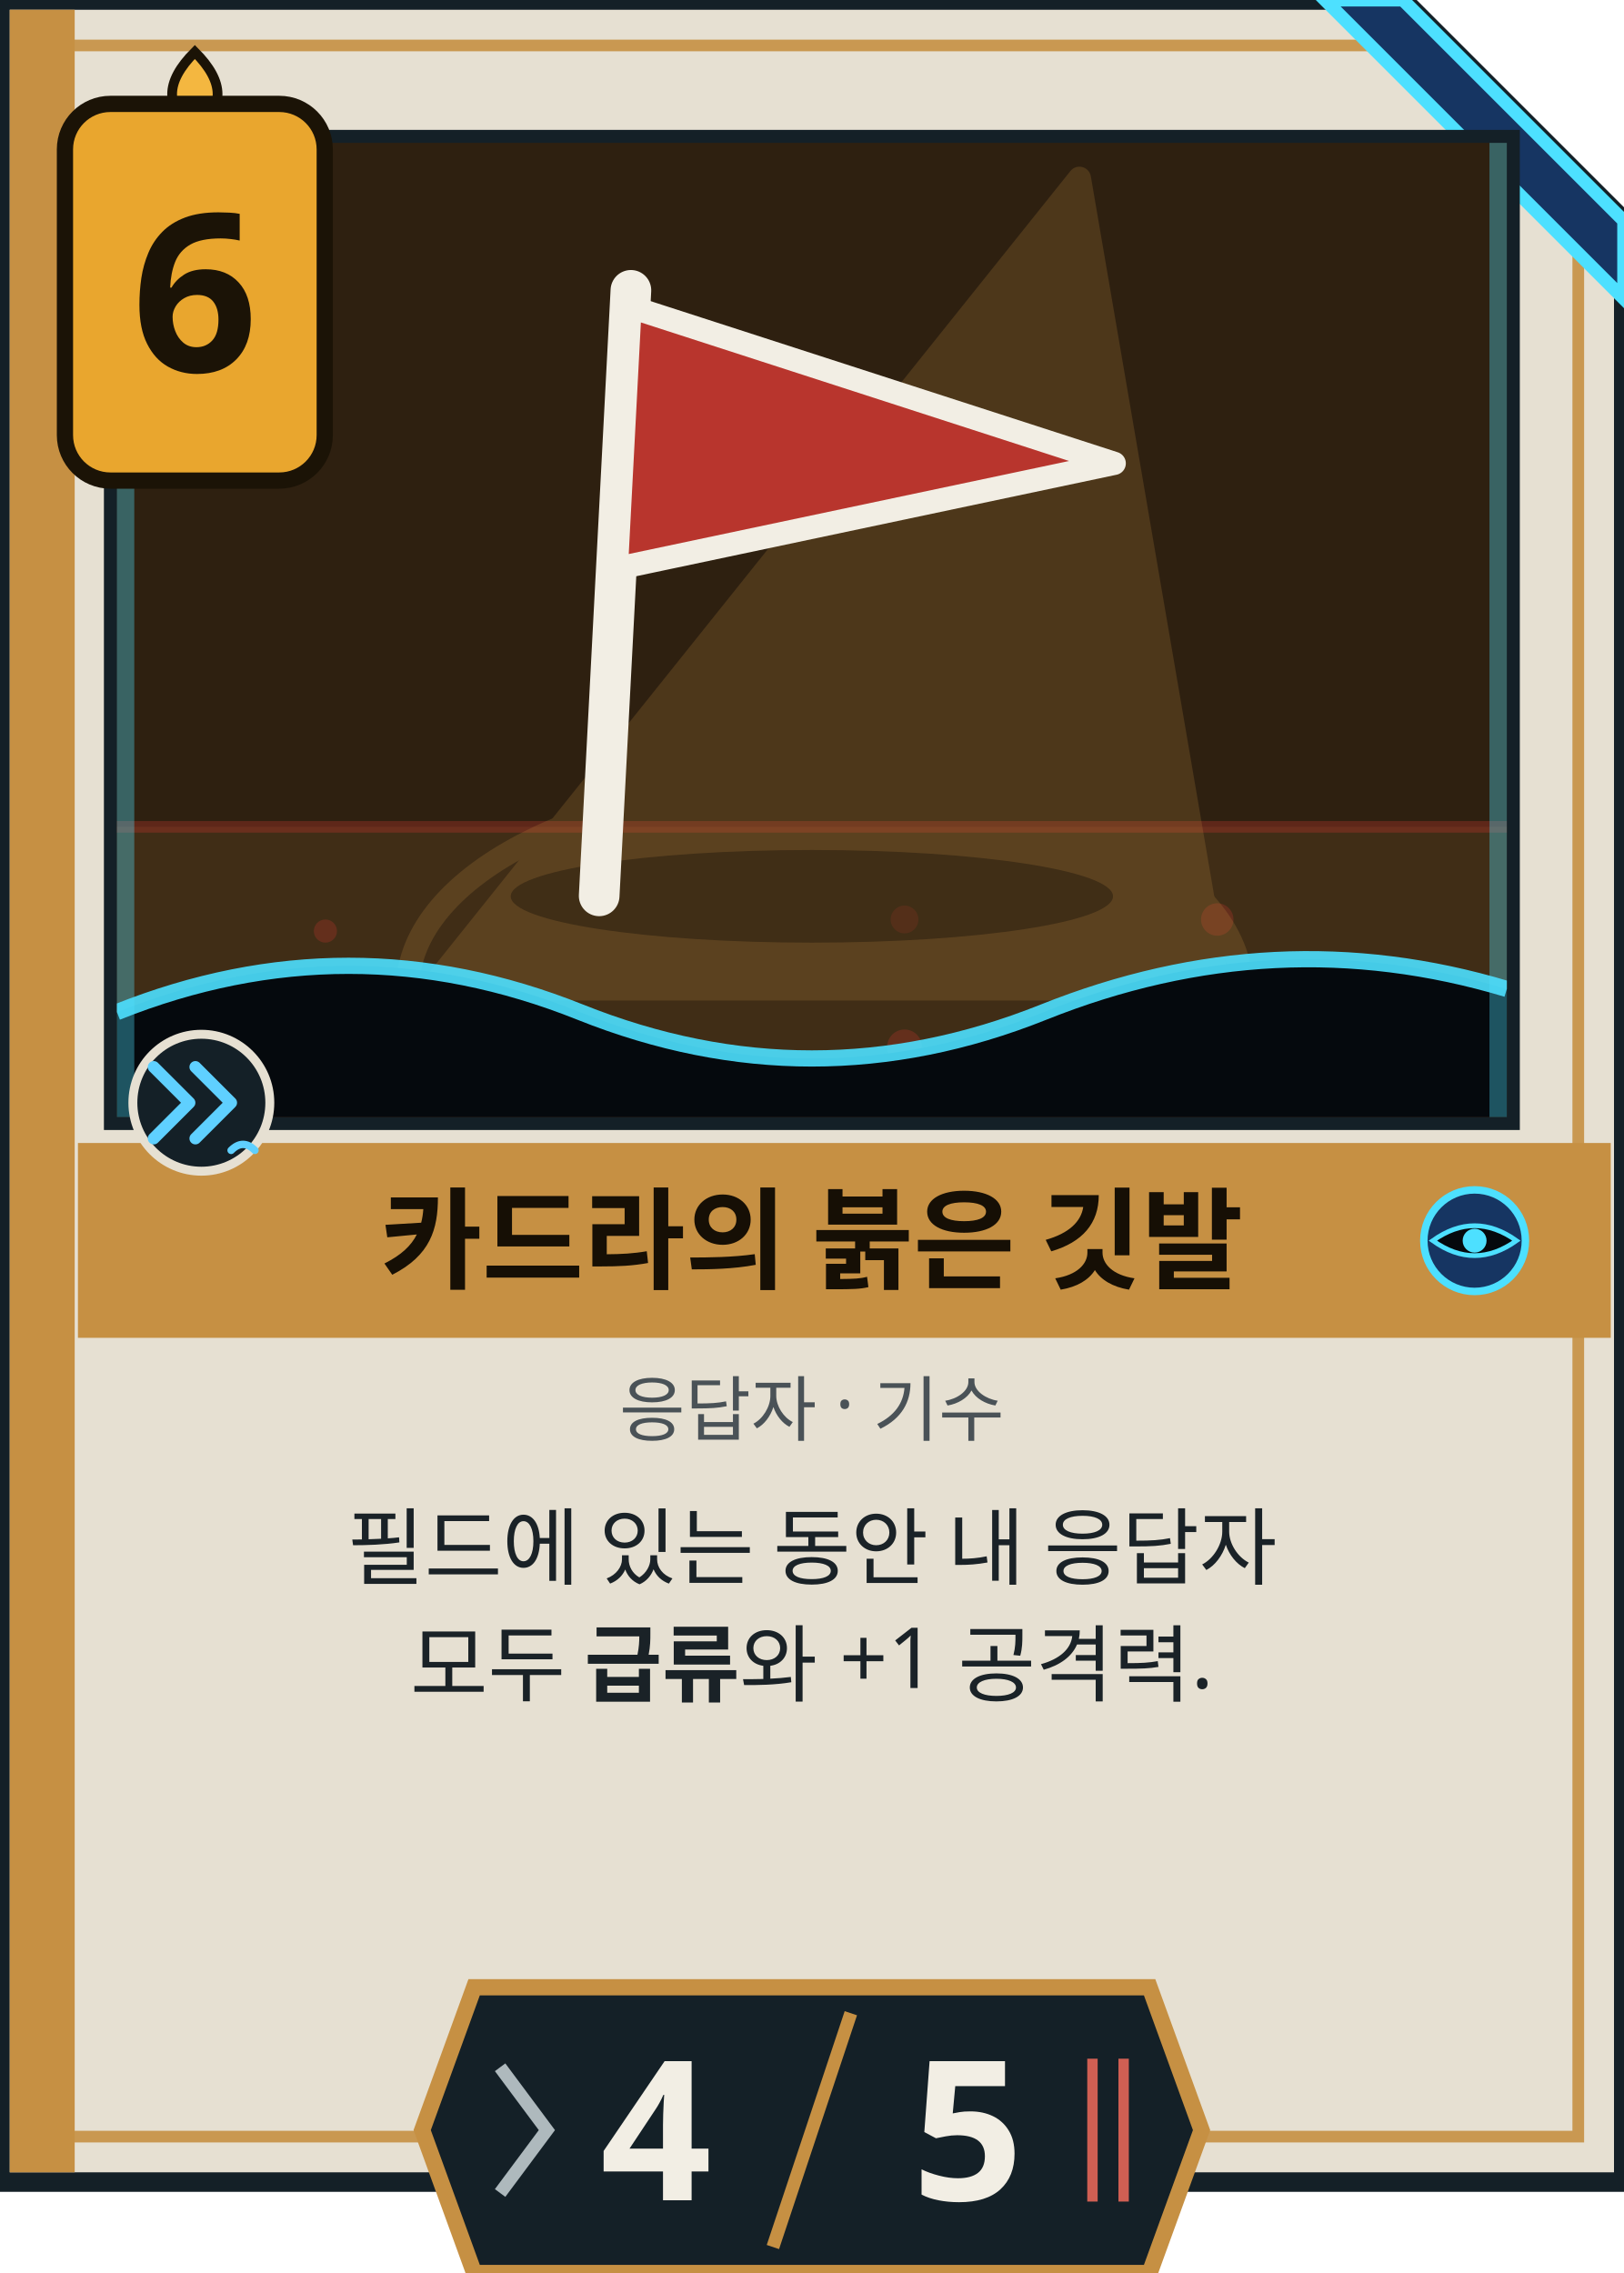
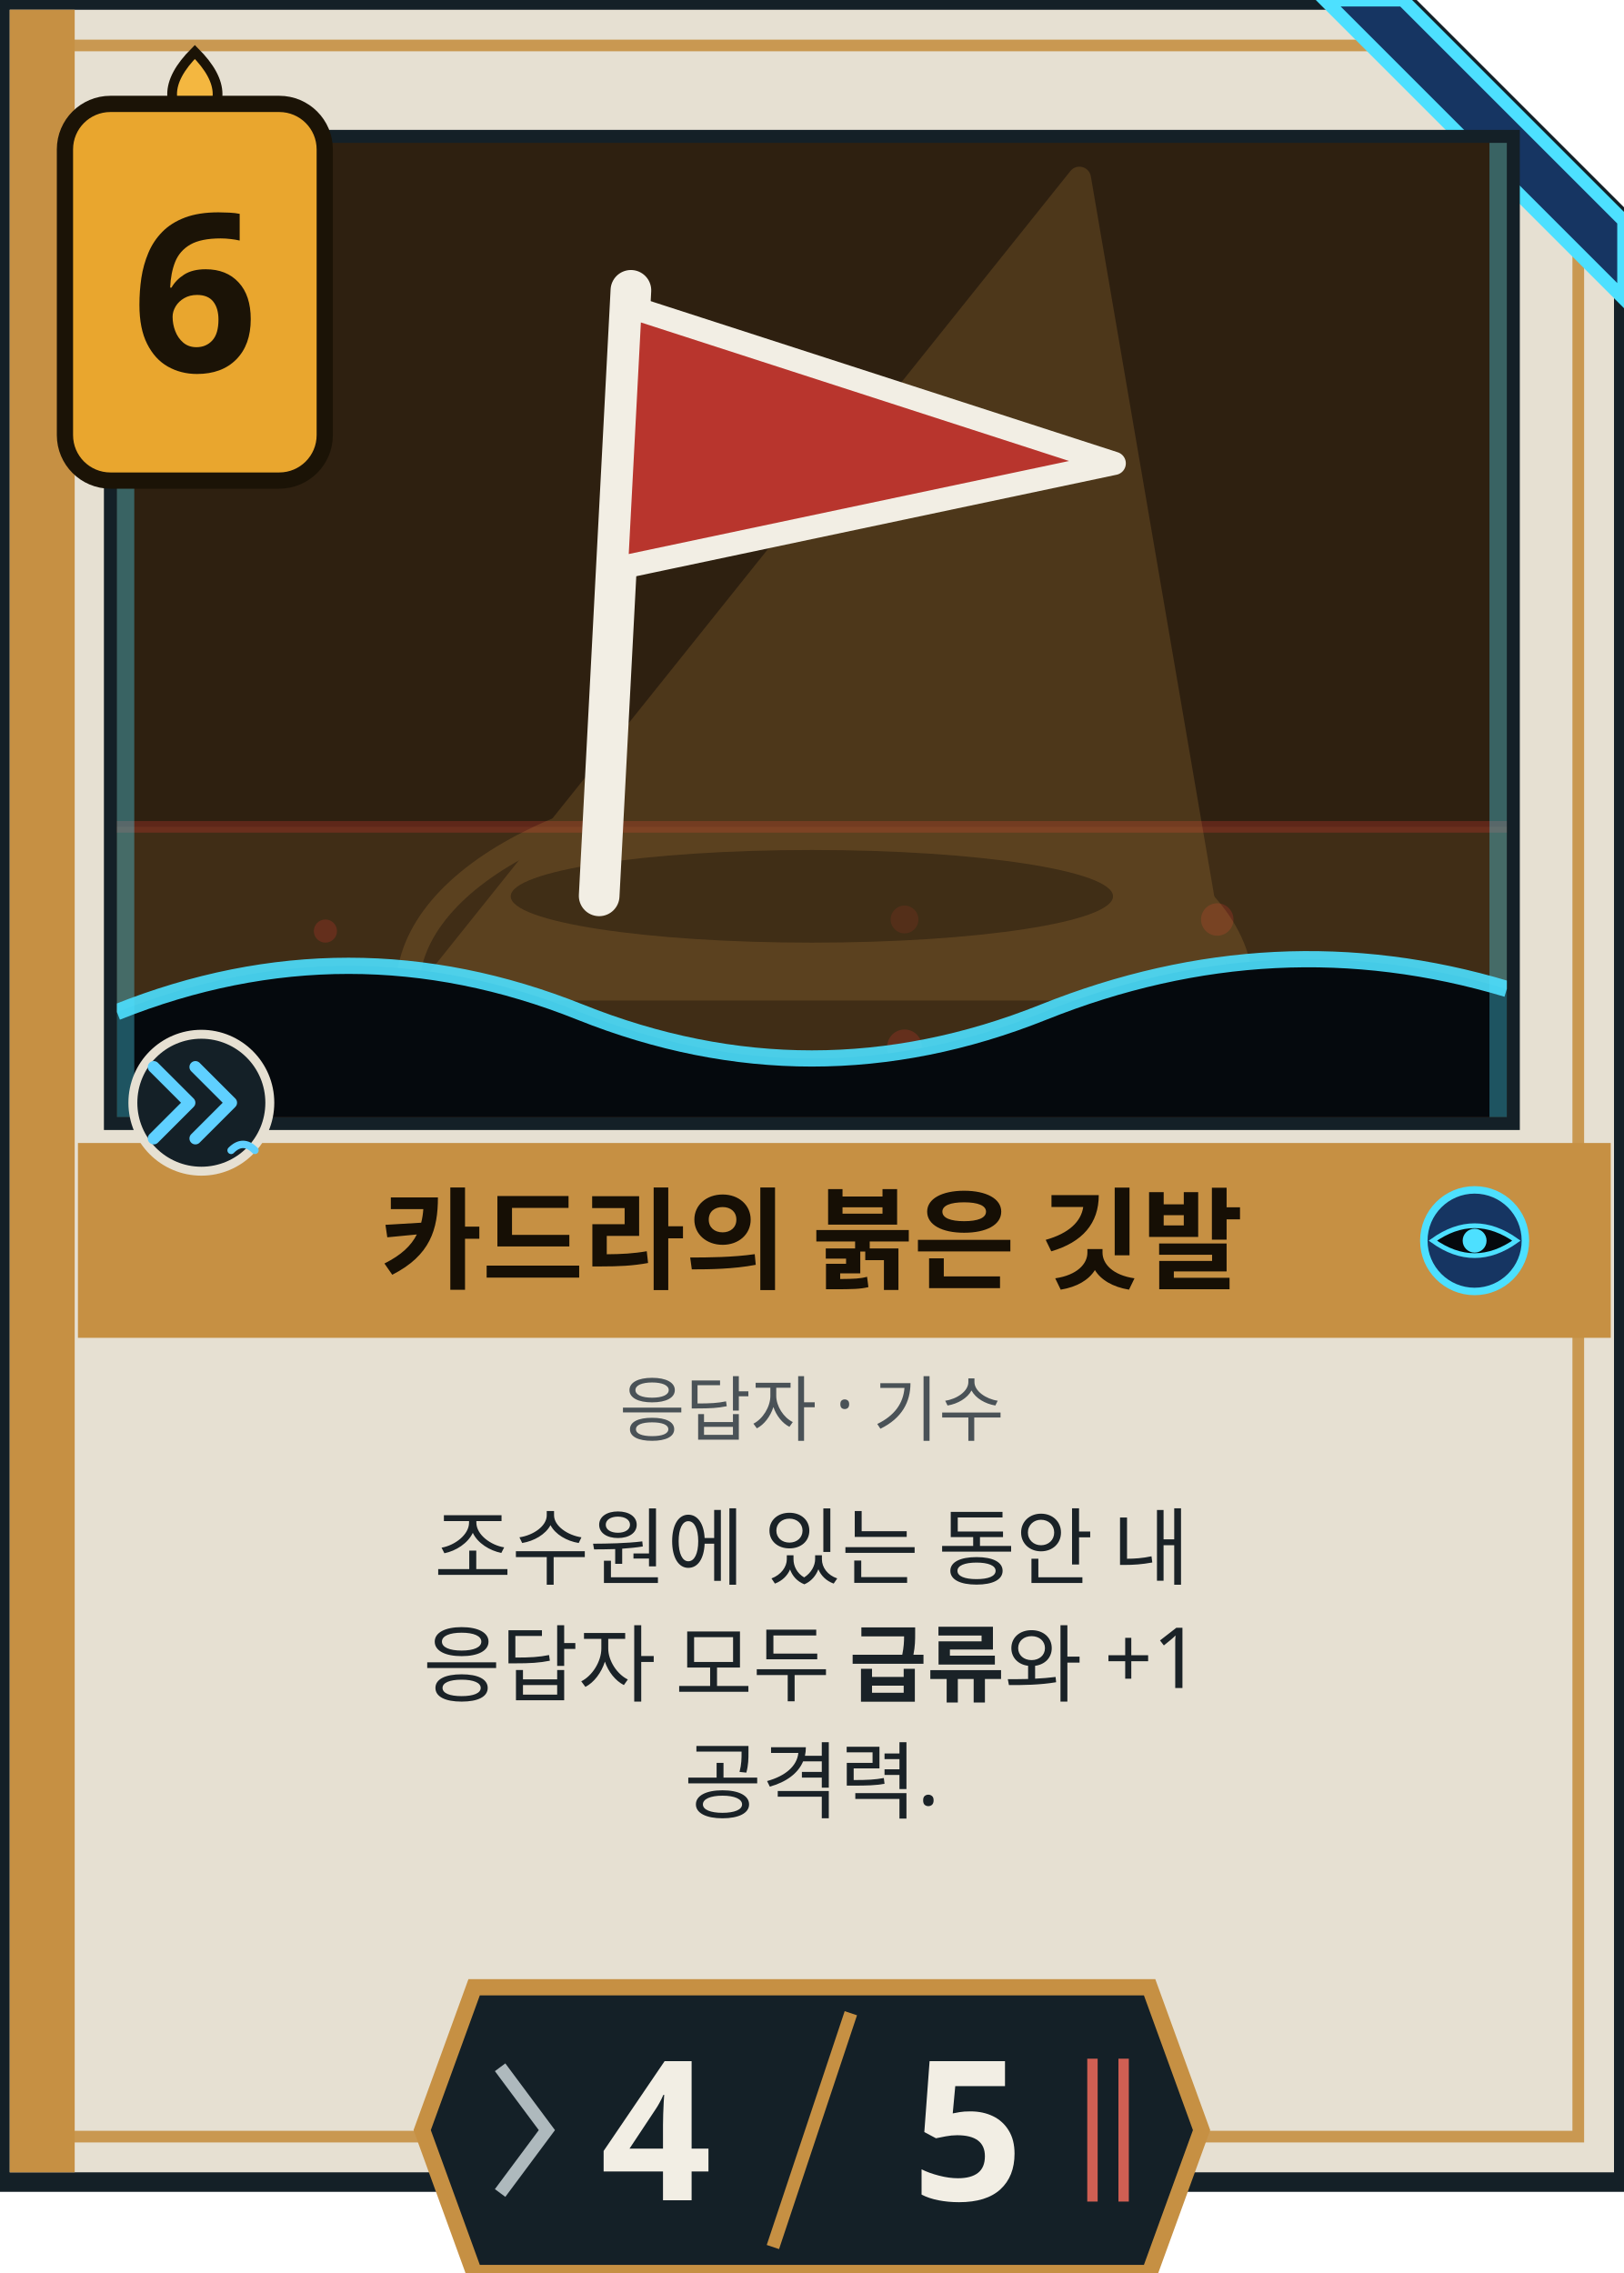
<svg xmlns="http://www.w3.org/2000/svg" viewBox="0 0 250 350" width="250" height="350">
  <path d="M0 0H216L250 34V336H0Z" fill="#E6E0D2" stroke="#142027" stroke-width="3" stroke-linejoin="round" />
  <path d="M7 7H213.2L243 36.8V329H7Z" fill="none" stroke="#C69043" stroke-opacity="0.9" stroke-width="1.8" />
  <rect x="1.5" y="1.5" width="10" height="333" fill="#C69043" />
  <path d="M204 0H216L250 34V46Z" fill="#163562" stroke="#4DE0FF" stroke-width="2" />
  <rect x="16" y="20" width="218" height="154" fill="#142027" />
  <svg x="18" y="22" width="214" height="150" viewBox="0 0 120 90" preserveAspectRatio="xMidYMid slice" overflow="hidden">
    <rect width="120" height="90" fill="#2E2010" />
    <path d="M0 62H120V90H0Z" fill="#C69043" fill-opacity=".12" />
    <path d="M0 62H120" stroke="#B8352D" stroke-opacity=".35" stroke-width="1" />
    <circle cx="18" cy="71" r="1.0" fill="#B8352D" fill-opacity=".3" />
    <circle cx="100" cy="76" r="0.9" fill="#B8352D" fill-opacity=".3" />
    <circle cx="68" cy="81" r="1.5" fill="#B8352D" fill-opacity=".3" />
    <circle cx="68" cy="70" r="1.2" fill="#B8352D" fill-opacity=".3" />
    <circle cx="78" cy="83" r="0.7" fill="#B8352D" fill-opacity=".3" />
    <circle cx="95" cy="70" r="1.4" fill="#B8352D" fill-opacity=".3" />
    <g opacity=".2">
      <g transform="translate(61.1 44.0) rotate(0) scale(40.0)" stroke-width="0.050" stroke-linejoin="round" stroke-linecap="round">
        <path d="M.55-.95L.85.8H-.85Z" fill="#C69043" stroke="#C69043" />
        <path d="M-.9.8A.9.45 0 0 1 .9.8" fill="none" stroke="#C69043" />
      </g>
    </g>
    <ellipse cx="60" cy="68" rx="26" ry="4" fill="#000" fill-opacity=".3" />
    <g transform="translate(60.0 42.0) rotate(3) scale(28.3)" stroke-width="0.071" stroke-linejoin="round" stroke-linecap="round">
      <path d="M-.6-.9V.95" stroke="#F2EEE4" stroke-width="0.124" />
      <path d="M-.6-.85L.9-.45L-.6-.05Z" fill="#B8352D" stroke="#F2EEE4" />
    </g>
    <path d="M0 78Q20 70 40 78T80 78T120 76V90H0Z" fill="#05090D" />
    <path d="M0 78Q20 70 40 78T80 78T120 76" fill="none" stroke="#4DE0FF" stroke-width="1.4" stroke-opacity=".9" />
    <rect width="120" height="90" fill="none" stroke="#4DE0FF" stroke-opacity=".35" stroke-width="3" />
  </svg>
  <rect x="12" y="176" width="236" height="30" fill="#C69043" />
  <text x="125" y="197.12" text-anchor="middle" font-size="17" font-weight="700" fill="#160F05" font-family="'Noto Sans KR','Malgun Gothic','Apple SD Gothic Neo',system-ui,sans-serif">카드라의 붉은 깃발</text>
  <g transform="translate(216 180) scale(.46)">
    <circle cx="24" cy="24" r="17" fill="#163562" stroke="#4DE0FF" stroke-width="2.5" />
    <path d="M10 24Q24 14 38 24Q24 34 10 24Z" fill="#05090D" stroke="#4DE0FF" stroke-width="1.6" />
    <circle cx="24" cy="24" r="4" fill="#4DE0FF" />
  </g>
  <g transform="translate(20 158.8) scale(0.4583333)">
    <circle cx="24" cy="24" r="23" fill="#142027" stroke="#E6E0D2" stroke-width="3" />
    <path d="M8 12L20 24L8 36M22 12L34 24L22 36" fill="none" stroke="#5FD0FF" stroke-width="4" stroke-linecap="round" stroke-linejoin="round" />
    <path d="M34 40Q38 36 42 40" fill="none" stroke="#5FD0FF" stroke-width="2.5" stroke-linecap="round" />
  </g>
  <text x="125" y="221" text-anchor="middle" font-size="11" fill="#4A5257" font-family="'Noto Sans KR','Malgun Gothic','Apple SD Gothic Neo',system-ui,sans-serif">응답자 · 기수</text>
-   <text x="125" y="243" text-anchor="middle" font-size="13" fill="#1A2227" font-family="'Noto Sans KR','Malgun Gothic','Apple SD Gothic Neo',system-ui,sans-serif">필드에 있는 동안 내 응답자</text>
-   <text x="125" y="261" text-anchor="middle" font-size="13" fill="#1A2227" font-family="'Noto Sans KR','Malgun Gothic','Apple SD Gothic Neo',system-ui,sans-serif">모두 <tspan font-weight="800">급류</tspan>와 +1 공격력.</text>
+   <text x="125" y="243" text-anchor="middle" font-size="13" fill="#1A2227" font-family="'Noto Sans KR','Malgun Gothic','Apple SD Gothic Neo',system-ui,sans-serif">조수원에 있는 동안 내</text>
+   <text x="125" y="261" text-anchor="middle" font-size="13" fill="#1A2227" font-family="'Noto Sans KR','Malgun Gothic','Apple SD Gothic Neo',system-ui,sans-serif">응답자 모두 <tspan font-weight="800">급류</tspan>와 +1</text>
+   <text x="125" y="279" text-anchor="middle" font-size="13" fill="#1A2227" font-family="'Noto Sans KR','Malgun Gothic','Apple SD Gothic Neo',system-ui,sans-serif">공격력.</text>
  <g transform="translate(10 16)">
    <path d="M20 -8Q27 -1 20 4Q13 -1 20 -8Z" fill="#F4B740" stroke="#1B1306" stroke-width="1.5" />
    <rect width="40" height="58" rx="7" fill="#E9A62E" stroke="#1B1306" stroke-width="2.5" />
    <text x="20" y="41.24" text-anchor="middle" font-size="34" font-weight="800" fill="#1B1306" font-family="'Noto Sans KR','Malgun Gothic','Apple SD Gothic Neo',system-ui,sans-serif">6</text>
  </g>
  <g transform="translate(65 306)">
    <path d="M8 0H112L120 22L112 44H8L0 22Z" fill="#142027" stroke="#C69043" stroke-width="2.5" />
    <path d="M66 4L54 40" stroke="#C69043" stroke-width="2" />
    <path d="M12 12.32L19.2 22L12 31.68" fill="none" stroke="#AEB9BD" stroke-width="2" />
    <path d="M108 11V33M103.2 11V33" stroke="#FF6F5E" stroke-opacity=".8" stroke-width="1.6" />
    <text x="36" y="32.8" text-anchor="middle" font-size="30" font-weight="800" fill="#F2EEE4" font-family="'Noto Sans KR','Malgun Gothic','Apple SD Gothic Neo',system-ui,sans-serif">4</text>
    <text x="84" y="32.8" text-anchor="middle" font-size="30" font-weight="800" fill="#F2EEE4" font-family="'Noto Sans KR','Malgun Gothic','Apple SD Gothic Neo',system-ui,sans-serif">5</text>
  </g>
</svg>
